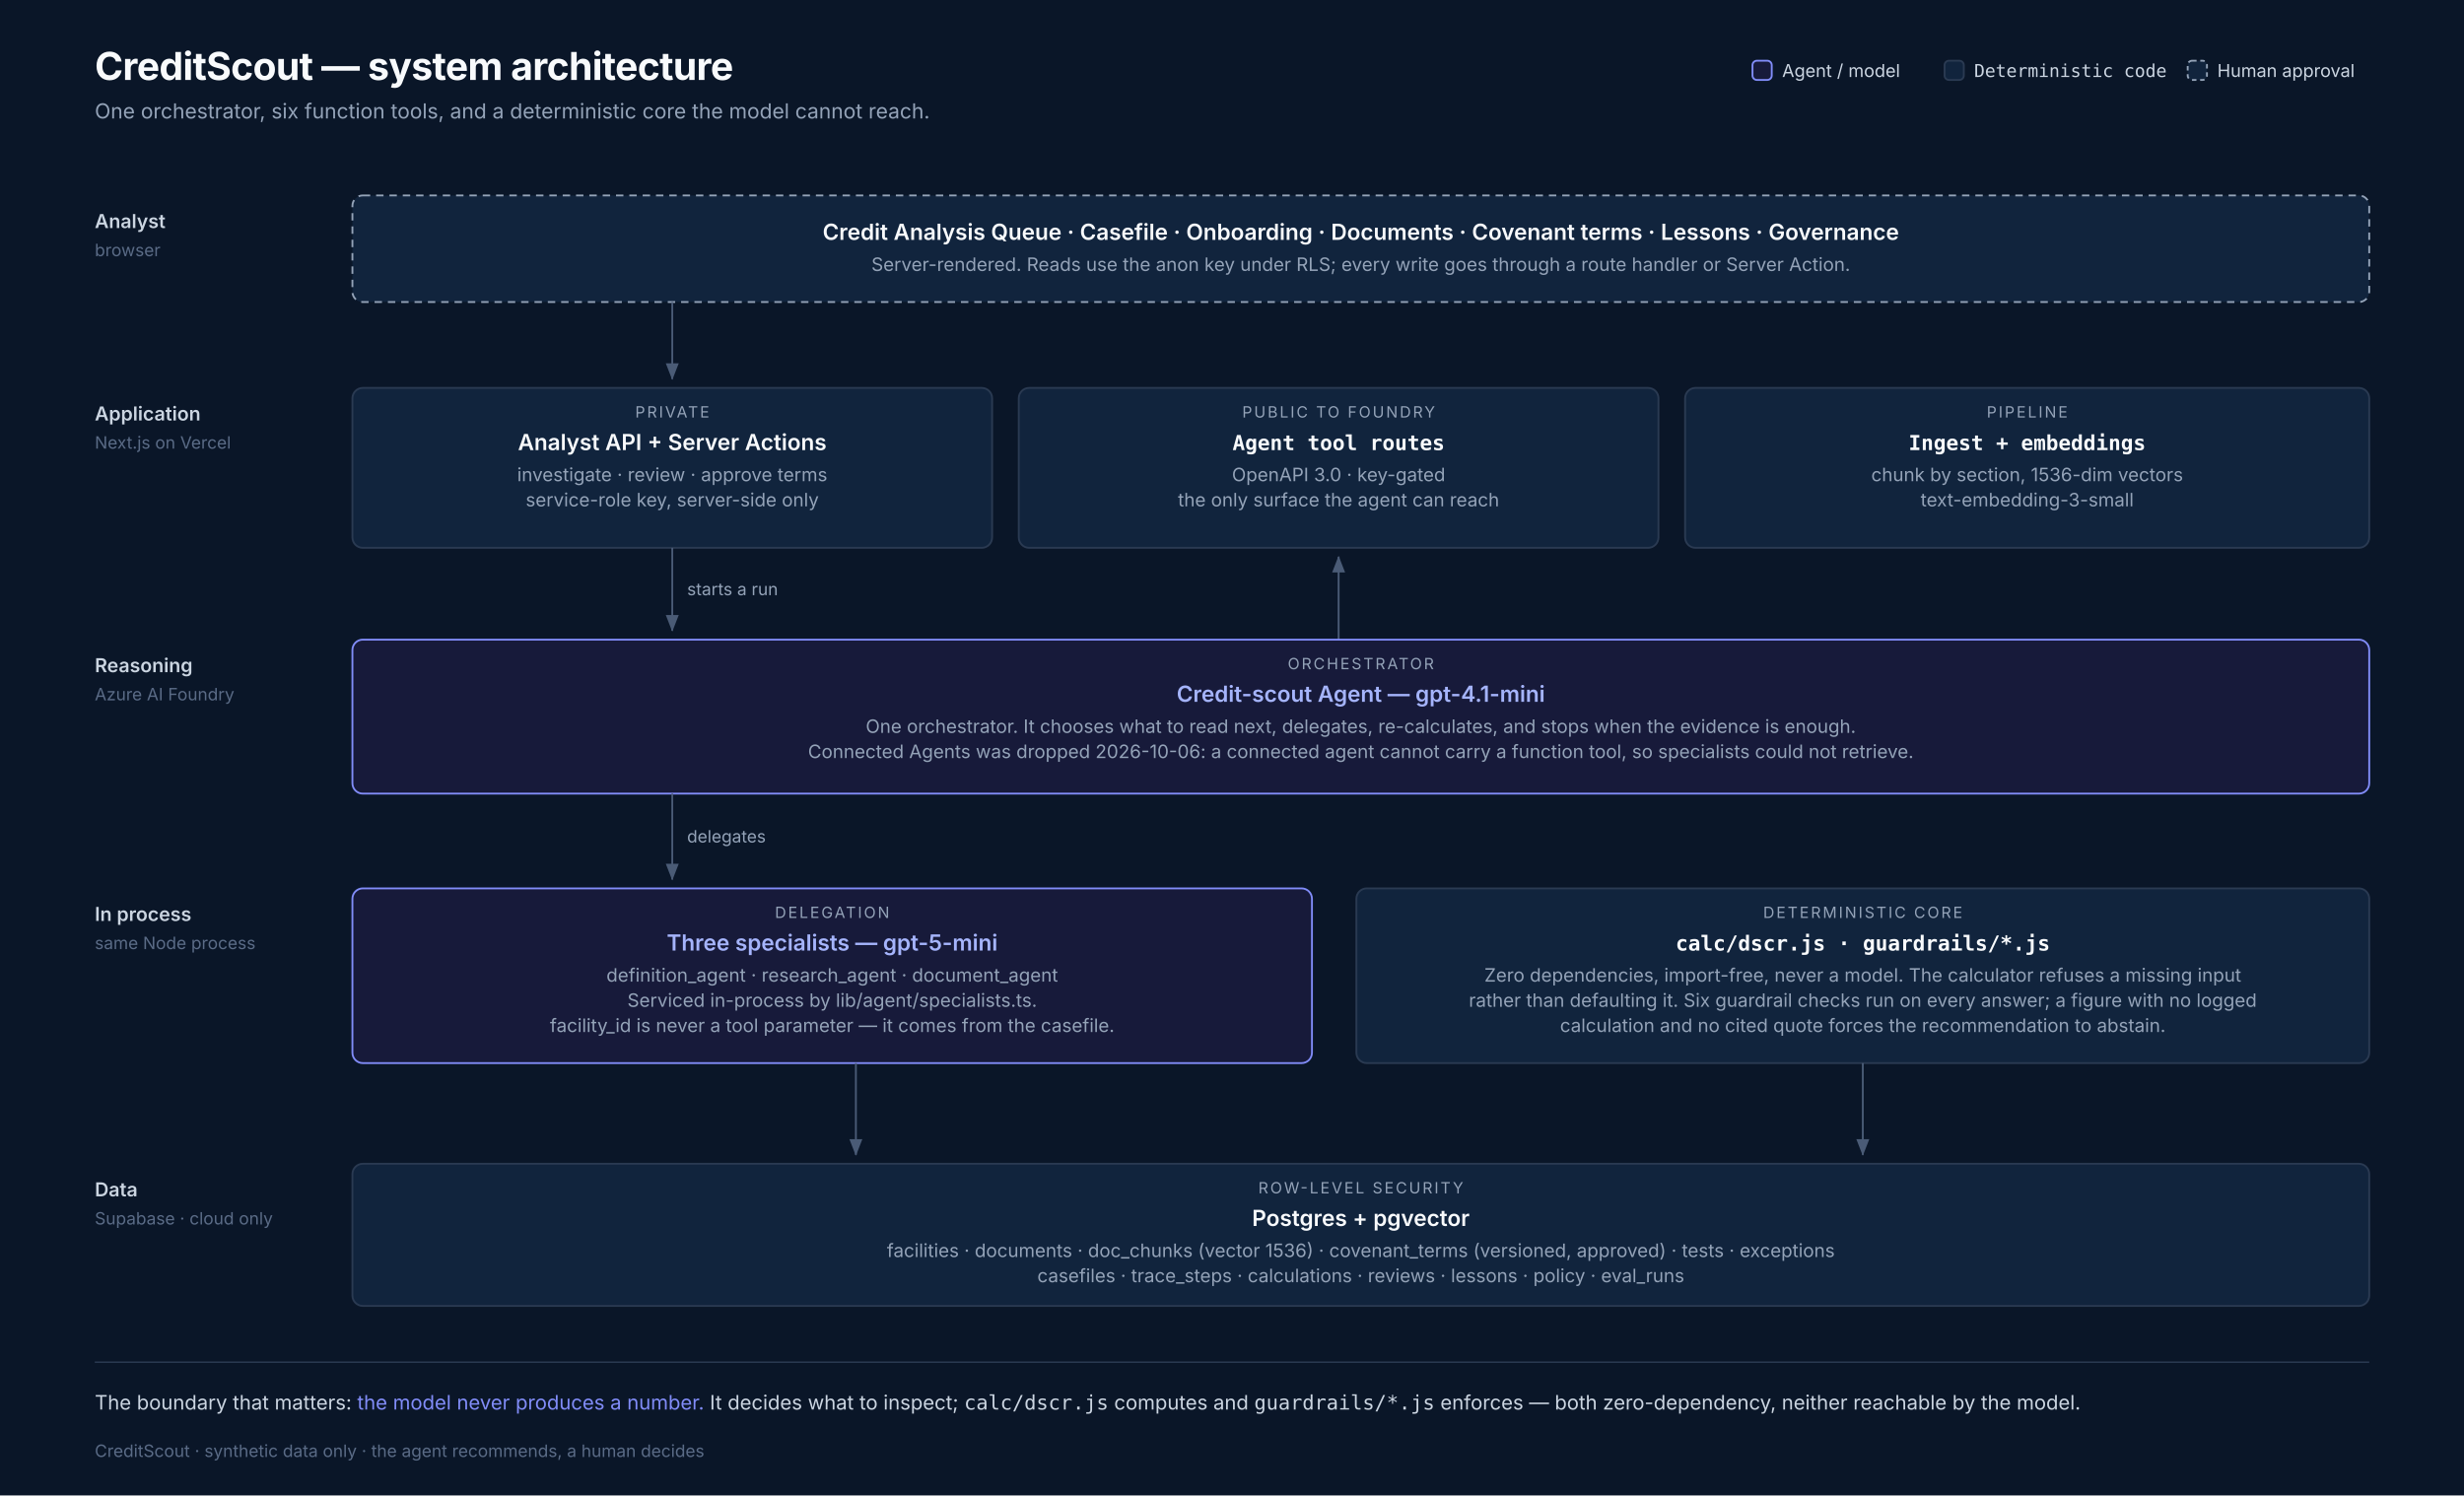
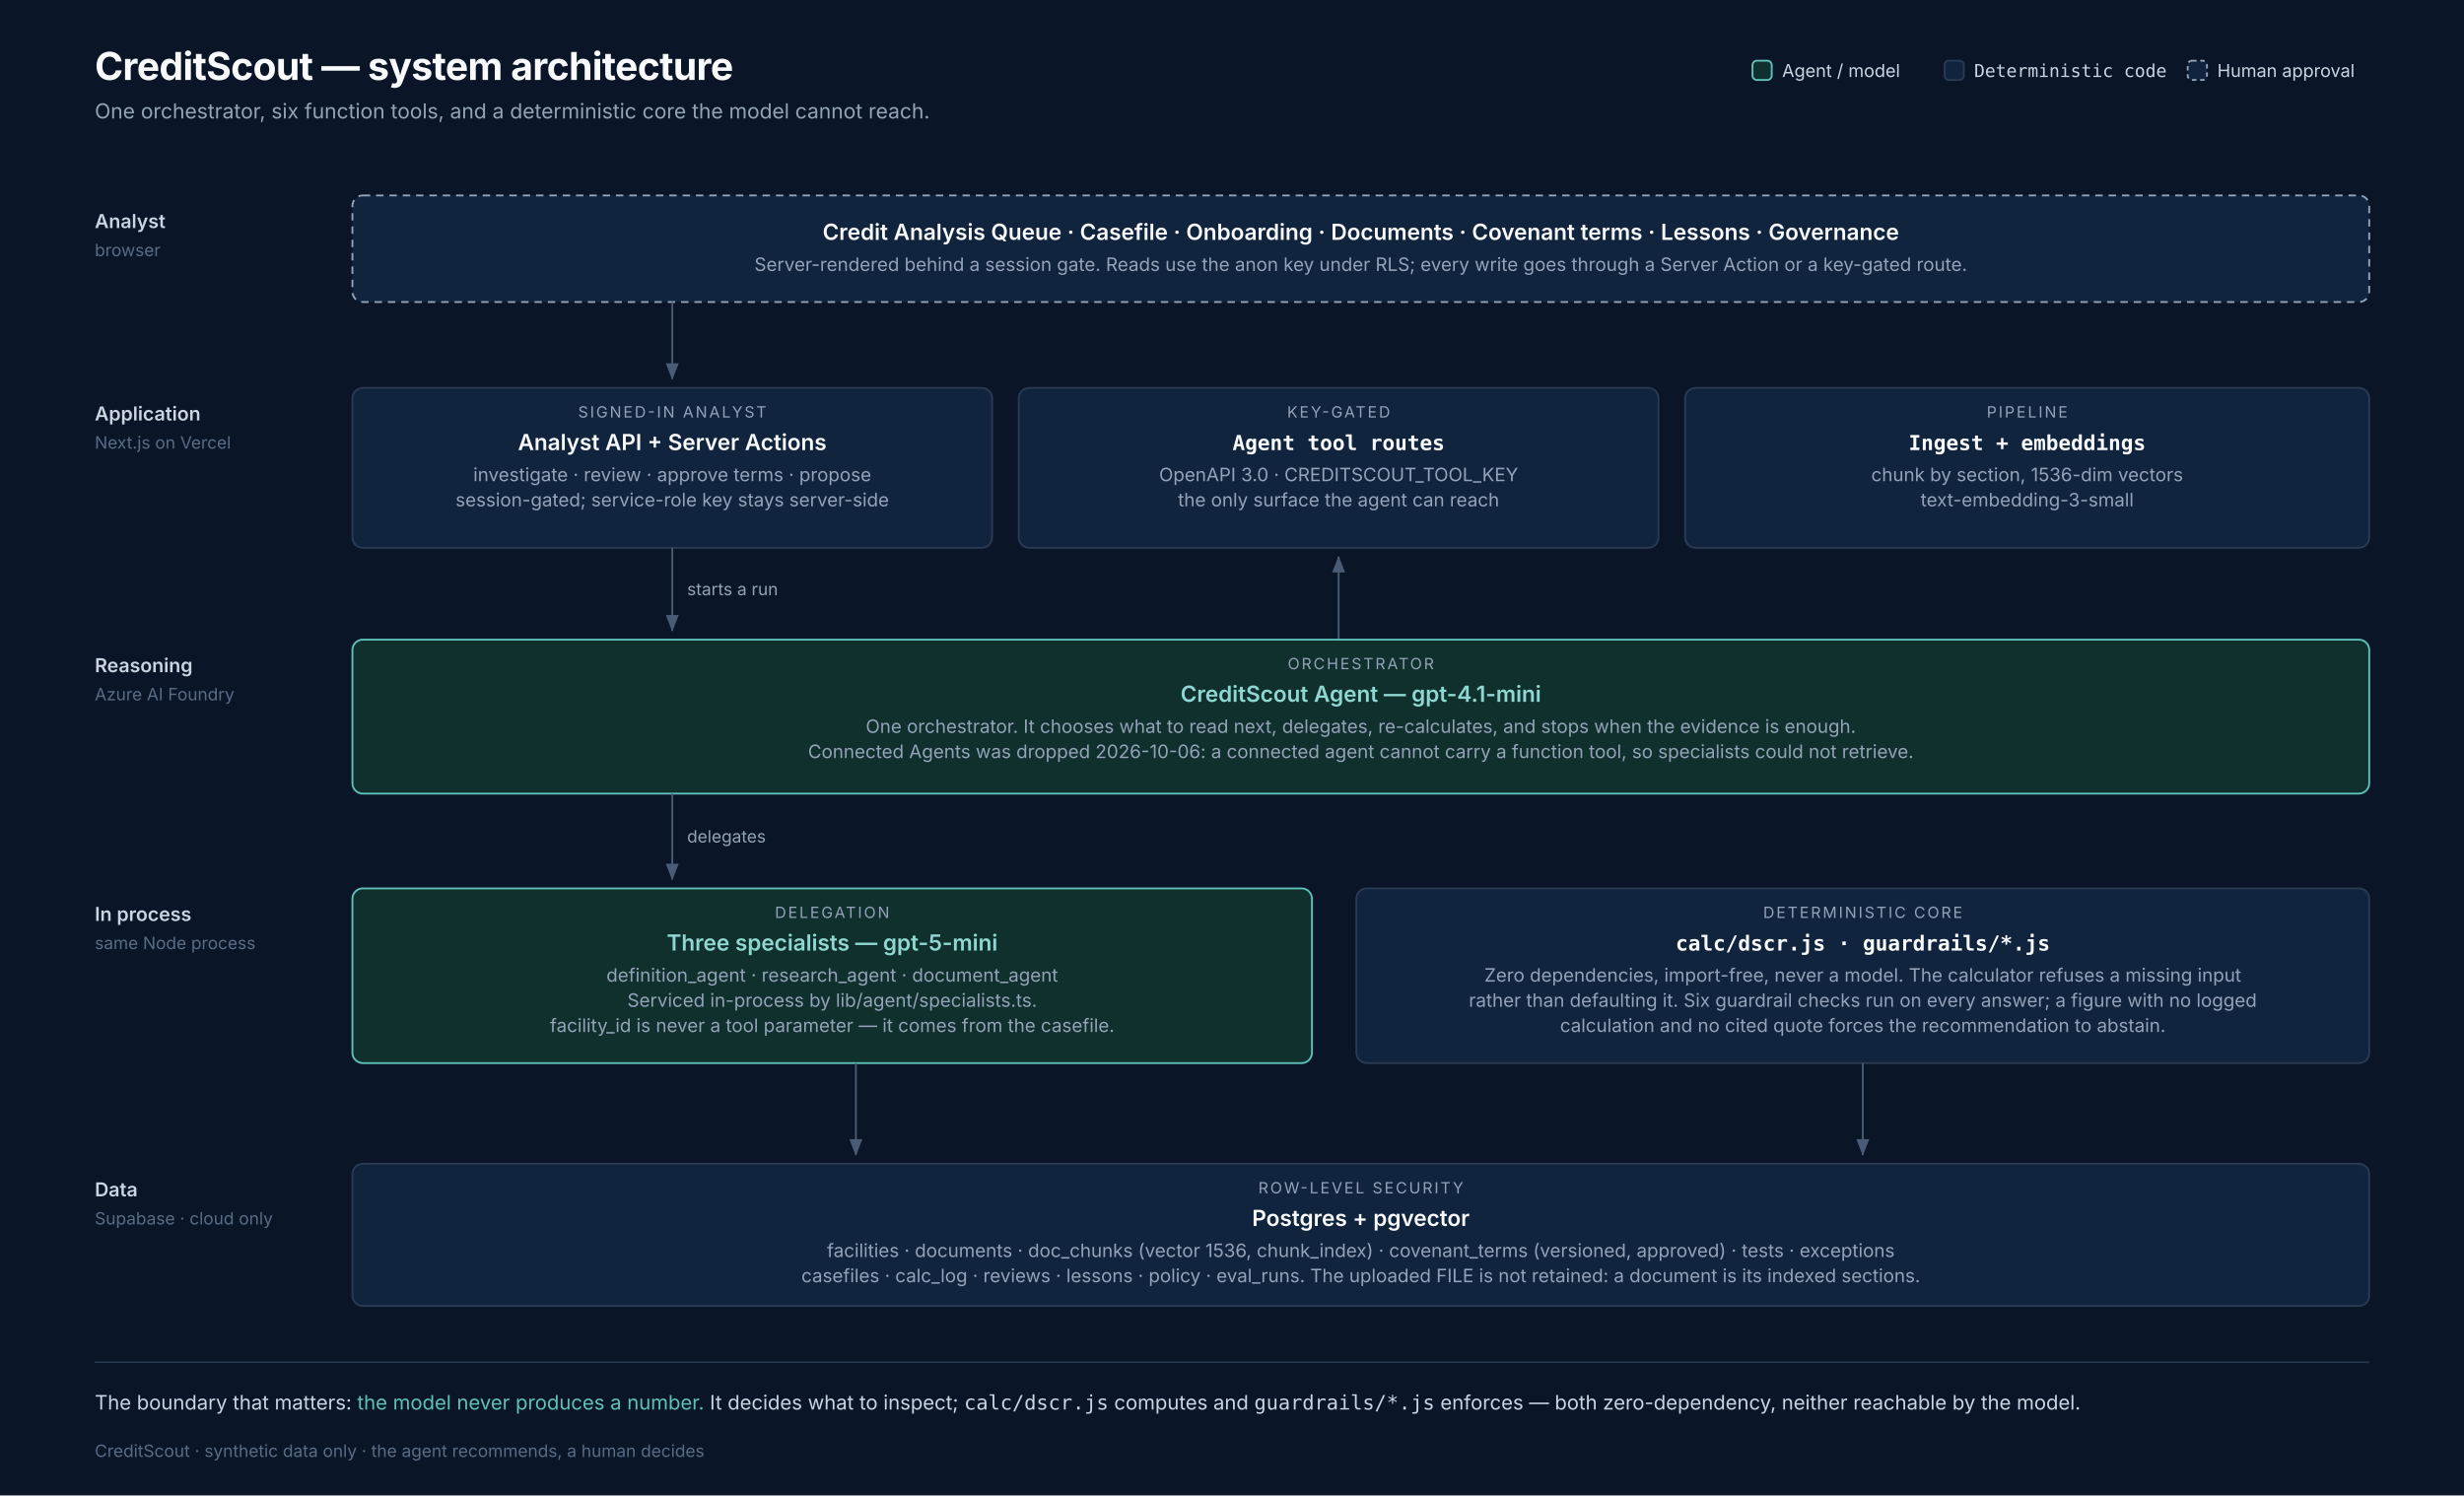
<svg xmlns="http://www.w3.org/2000/svg" width="1664" height="1010" viewBox="0 0 1664 1010" font-family="Inter, -apple-system, Helvetica, Arial, sans-serif">
  <defs>
    <marker id="a" markerWidth="9" markerHeight="7" refX="8.5" refY="3.5" orient="auto">
      <path d="M0,0 L9,3.5 L0,7 Z" fill="#4A5B76" />
    </marker>
  </defs>
  <rect width="1664" height="1010" fill="#0A1628" />
  <text x="64" y="54" fill="#F8FAFC" font-size="26" font-weight="700" letter-spacing="-0.4">CreditScout — system architecture</text>
  <text x="64" y="80" fill="#94A3B8" font-size="14">One orchestrator, six function tools, and a deterministic core the model cannot reach.</text>
  <rect x="1477.4" y="41" width="13" height="13" rx="3" fill="#11243D" stroke="#94A3B8" stroke-dasharray="3 2.5" stroke-width="1.25" />
  <text x="1497.4" y="52" fill="#CBD5E1" font-size="12" font-family="Inter, -apple-system, Helvetica, Arial, sans-serif">Human approval</text>
  <rect x="1313.2" y="41" width="13" height="13" rx="3" fill="#11243D" stroke="#2A3A52" stroke-width="1.25" />
  <text x="1333.2" y="52" fill="#CBD5E1" font-size="12" font-family="ui-monospace, SFMono-Regular, Menlo, monospace">Deterministic code</text>
-   <rect x="1183.5" y="41" width="13" height="13" rx="3" fill="#171a3a" stroke="#818CF8" stroke-width="1.25" />
+   <rect x="1183.5" y="41" width="13" height="13" rx="3" fill="#10302E" stroke="#5EC2BA" stroke-width="1.25" />
  <text x="1203.5" y="52" fill="#CBD5E1" font-size="12" font-family="Inter, -apple-system, Helvetica, Arial, sans-serif">Agent / model</text>
  <text x="64" y="154" fill="#CBD5E1" font-size="13" font-weight="600">Analyst</text>
  <text x="64" y="173" fill="#5A6B86" font-size="11.5">browser</text>
  <rect x="238" y="132" width="1362" height="72" rx="7" fill="#11243D" stroke="#94A3B8" stroke-width="1.25" stroke-dasharray="5 4" />
  <text x="919.0" y="162" fill="#F8FAFC" font-size="15" font-weight="600" font-family="Inter, -apple-system, Helvetica, Arial, sans-serif" text-anchor="middle">Credit Analysis Queue · Casefile · Onboarding · Documents · Covenant terms · Lessons · Governance</text>
-   <text x="919.0" y="183" fill="#94A3B8" font-size="12.5" text-anchor="middle">Server-rendered. Reads use the anon key under RLS; every write goes through a route handler or Server Action.</text>
+   <text x="919.0" y="183" fill="#94A3B8" font-size="12.5" text-anchor="middle">Server-rendered behind a session gate. Reads use the anon key under RLS; every write goes through a Server Action or a key-gated route.</text>
  <text x="64" y="284" fill="#CBD5E1" font-size="13" font-weight="600">Application</text>
  <text x="64" y="303" fill="#5A6B86" font-size="11.5">Next.js on Vercel</text>
  <line x1="454" y1="204" x2="454" y2="256" stroke="#4A5B76" stroke-width="1.25" marker-end="url(#a)" />
  <rect x="238" y="262" width="432" height="108" rx="7" fill="#11243D" stroke="#2A3A52" stroke-width="1.25" />
-   <text x="454.0" y="282" fill="#94A3B8" font-size="10.5" letter-spacing="1.3" text-anchor="middle">PRIVATE</text>
+   <text x="454.0" y="282" fill="#94A3B8" font-size="10.5" letter-spacing="1.3" text-anchor="middle">SIGNED-IN ANALYST</text>
  <text x="454.0" y="304" fill="#F8FAFC" font-size="15" font-weight="600" font-family="Inter, -apple-system, Helvetica, Arial, sans-serif" text-anchor="middle">Analyst API + Server Actions</text>
-   <text x="454.0" y="325" fill="#94A3B8" font-size="12.5" text-anchor="middle">investigate · review · approve terms</text>
-   <text x="454.0" y="342" fill="#94A3B8" font-size="12.5" text-anchor="middle">service-role key, server-side only</text>
+   <text x="454.0" y="325" fill="#94A3B8" font-size="12.5" text-anchor="middle">investigate · review · approve terms · propose</text>
+   <text x="454.0" y="342" fill="#94A3B8" font-size="12.5" text-anchor="middle">session-gated; service-role key stays server-side</text>
  <rect x="688" y="262" width="432" height="108" rx="7" fill="#11243D" stroke="#2A3A52" stroke-width="1.25" />
-   <text x="904.0" y="282" fill="#94A3B8" font-size="10.5" letter-spacing="1.3" text-anchor="middle">PUBLIC TO FOUNDRY</text>
+   <text x="904.0" y="282" fill="#94A3B8" font-size="10.5" letter-spacing="1.3" text-anchor="middle">KEY-GATED</text>
  <text x="904.0" y="304" fill="#F8FAFC" font-size="14" font-weight="600" font-family="ui-monospace, SFMono-Regular, Menlo, monospace" text-anchor="middle">Agent tool routes</text>
-   <text x="904.0" y="325" fill="#94A3B8" font-size="12.5" text-anchor="middle">OpenAPI 3.0 · key-gated</text>
+   <text x="904.0" y="325" fill="#94A3B8" font-size="12.5" text-anchor="middle">OpenAPI 3.0 · CREDITSCOUT_TOOL_KEY</text>
  <text x="904.0" y="342" fill="#94A3B8" font-size="12.5" text-anchor="middle">the only surface the agent can reach</text>
  <rect x="1138" y="262" width="462" height="108" rx="7" fill="#11243D" stroke="#2A3A52" stroke-width="1.25" />
  <text x="1369.0" y="282" fill="#94A3B8" font-size="10.5" letter-spacing="1.3" text-anchor="middle">PIPELINE</text>
  <text x="1369.0" y="304" fill="#F8FAFC" font-size="14" font-weight="600" font-family="ui-monospace, SFMono-Regular, Menlo, monospace" text-anchor="middle">Ingest + embeddings</text>
  <text x="1369.0" y="325" fill="#94A3B8" font-size="12.5" text-anchor="middle">chunk by section, 1536-dim vectors</text>
  <text x="1369.0" y="342" fill="#94A3B8" font-size="12.5" text-anchor="middle">text-embedding-3-small</text>
  <text x="64" y="454" fill="#CBD5E1" font-size="13" font-weight="600">Reasoning</text>
  <text x="64" y="473" fill="#5A6B86" font-size="11.5">Azure AI Foundry</text>
  <line x1="454" y1="370" x2="454" y2="426" stroke="#4A5B76" stroke-width="1.25" marker-end="url(#a)" />
  <text x="464.0" y="402.0" fill="#94A3B8" font-size="11.5" text-anchor="start">starts a run</text>
  <line x1="904" y1="536" x2="904" y2="376" stroke="#4A5B76" stroke-width="1.25" marker-end="url(#a)" />
  <text x="914.0" y="460.0" fill="#94A3B8" font-size="11.5" text-anchor="start">six function tools over HTTPS</text>
-   <rect x="238" y="432" width="1362" height="104" rx="7" fill="#171a3a" stroke="#818CF8" stroke-width="1.25" />
+   <rect x="238" y="432" width="1362" height="104" rx="7" fill="#10302E" stroke="#5EC2BA" stroke-width="1.25" />
  <text x="919.0" y="452" fill="#94A3B8" font-size="10.5" letter-spacing="1.3" text-anchor="middle">ORCHESTRATOR</text>
-   <text x="919.0" y="474" fill="#A5B4FC" font-size="15" font-weight="600" font-family="Inter, -apple-system, Helvetica, Arial, sans-serif" text-anchor="middle">Credit-scout Agent — gpt-4.1-mini</text>
+   <text x="919.0" y="474" fill="#8FD8D1" font-size="15" font-weight="600" font-family="Inter, -apple-system, Helvetica, Arial, sans-serif" text-anchor="middle">CreditScout Agent — gpt-4.1-mini</text>
  <text x="919.0" y="495" fill="#94A3B8" font-size="12.5" text-anchor="middle">One orchestrator. It chooses what to read next, delegates, re-calculates, and stops when the evidence is enough.</text>
  <text x="919.0" y="512" fill="#94A3B8" font-size="12.5" text-anchor="middle">Connected Agents was dropped 2026-10-06: a connected agent cannot carry a function tool, so specialists could not retrieve.</text>
  <text x="64" y="622" fill="#CBD5E1" font-size="13" font-weight="600">In process</text>
  <text x="64" y="641" fill="#5A6B86" font-size="11.5">same Node process</text>
  <line x1="454" y1="536" x2="454" y2="594" stroke="#4A5B76" stroke-width="1.25" marker-end="url(#a)" />
  <text x="464.0" y="569.0" fill="#94A3B8" font-size="11.5" text-anchor="start">delegates</text>
-   <rect x="238" y="600" width="648" height="118" rx="7" fill="#171a3a" stroke="#818CF8" stroke-width="1.25" />
+   <rect x="238" y="600" width="648" height="118" rx="7" fill="#10302E" stroke="#5EC2BA" stroke-width="1.25" />
  <text x="562.0" y="620" fill="#94A3B8" font-size="10.5" letter-spacing="1.3" text-anchor="middle">DELEGATION</text>
-   <text x="562.0" y="642" fill="#A5B4FC" font-size="15" font-weight="600" font-family="Inter, -apple-system, Helvetica, Arial, sans-serif" text-anchor="middle">Three specialists — gpt-5-mini</text>
+   <text x="562.0" y="642" fill="#8FD8D1" font-size="15" font-weight="600" font-family="Inter, -apple-system, Helvetica, Arial, sans-serif" text-anchor="middle">Three specialists — gpt-5-mini</text>
  <text x="562.0" y="663" fill="#94A3B8" font-size="12.5" text-anchor="middle">definition_agent · research_agent · document_agent</text>
  <text x="562.0" y="680" fill="#94A3B8" font-size="12.5" text-anchor="middle">Serviced in-process by lib/agent/specialists.ts.</text>
  <text x="562.0" y="697" fill="#94A3B8" font-size="12.5" text-anchor="middle">facility_id is never a tool parameter — it comes from the casefile.</text>
  <rect x="916" y="600" width="684" height="118" rx="7" fill="#11243D" stroke="#2A3A52" stroke-width="1.25" />
  <text x="1258.0" y="620" fill="#94A3B8" font-size="10.5" letter-spacing="1.3" text-anchor="middle">DETERMINISTIC CORE</text>
  <text x="1258.0" y="642" fill="#F8FAFC" font-size="14" font-weight="600" font-family="ui-monospace, SFMono-Regular, Menlo, monospace" text-anchor="middle">calc/dscr.js   ·   guardrails/*.js</text>
  <text x="1258.0" y="663" fill="#94A3B8" font-size="12.5" text-anchor="middle">Zero dependencies, import-free, never a model. The calculator refuses a missing input</text>
  <text x="1258.0" y="680" fill="#94A3B8" font-size="12.5" text-anchor="middle">rather than defaulting it. Six guardrail checks run on every answer; a figure with no logged</text>
  <text x="1258.0" y="697" fill="#94A3B8" font-size="12.5" text-anchor="middle">calculation and no cited quote forces the recommendation to abstain.</text>
  <text x="64" y="808" fill="#CBD5E1" font-size="13" font-weight="600">Data</text>
  <text x="64" y="827" fill="#5A6B86" font-size="11.5">Supabase · cloud only</text>
  <line x1="578" y1="718" x2="578" y2="780" stroke="#4A5B76" stroke-width="1.25" marker-end="url(#a)" />
  <line x1="1258" y1="718" x2="1258" y2="780" stroke="#4A5B76" stroke-width="1.25" marker-end="url(#a)" />
  <rect x="238" y="786" width="1362" height="96" rx="7" fill="#11243D" stroke="#2A3A52" stroke-width="1.25" />
  <text x="919.0" y="806" fill="#94A3B8" font-size="10.5" letter-spacing="1.3" text-anchor="middle">ROW-LEVEL SECURITY</text>
  <text x="919.0" y="828" fill="#F8FAFC" font-size="15" font-weight="600" font-family="Inter, -apple-system, Helvetica, Arial, sans-serif" text-anchor="middle">Postgres + pgvector</text>
-   <text x="919.0" y="849" fill="#94A3B8" font-size="12.5" text-anchor="middle">facilities · documents · doc_chunks (vector 1536) · covenant_terms (versioned, approved) · tests · exceptions</text>
-   <text x="919.0" y="866" fill="#94A3B8" font-size="12.5" text-anchor="middle">casefiles · trace_steps · calculations · reviews · lessons · policy · eval_runs</text>
+   <text x="919.0" y="849" fill="#94A3B8" font-size="12.5" text-anchor="middle">facilities · documents · doc_chunks (vector 1536, chunk_index) · covenant_terms (versioned, approved) · tests · exceptions</text>
+   <text x="919.0" y="866" fill="#94A3B8" font-size="12.5" text-anchor="middle">casefiles · calc_log · reviews · lessons · policy · eval_runs.  The uploaded FILE is not retained: a document is its indexed sections.</text>
  <line x1="64" y1="920" x2="1600" y2="920" stroke="#2A3A52" stroke-width="1" />
-   <text x="64" y="952" fill="#CBD5E1" font-size="13.5">The boundary that matters: <tspan fill="#818CF8">the model never produces a number.</tspan> It decides what to inspect; <tspan font-family="ui-monospace, SFMono-Regular, Menlo, monospace">calc/dscr.js</tspan> computes and <tspan font-family="ui-monospace, SFMono-Regular, Menlo, monospace">guardrails/*.js</tspan> enforces — both zero-dependency, neither reachable by the model.</text>
+   <text x="64" y="952" fill="#CBD5E1" font-size="13.5">The boundary that matters: <tspan fill="#5EC2BA">the model never produces a number.</tspan> It decides what to inspect; <tspan font-family="ui-monospace, SFMono-Regular, Menlo, monospace">calc/dscr.js</tspan> computes and <tspan font-family="ui-monospace, SFMono-Regular, Menlo, monospace">guardrails/*.js</tspan> enforces — both zero-dependency, neither reachable by the model.</text>
  <text x="64" y="984" fill="#5A6B86" font-size="11.5">CreditScout · synthetic data only · the agent recommends, a human decides</text>
</svg>
